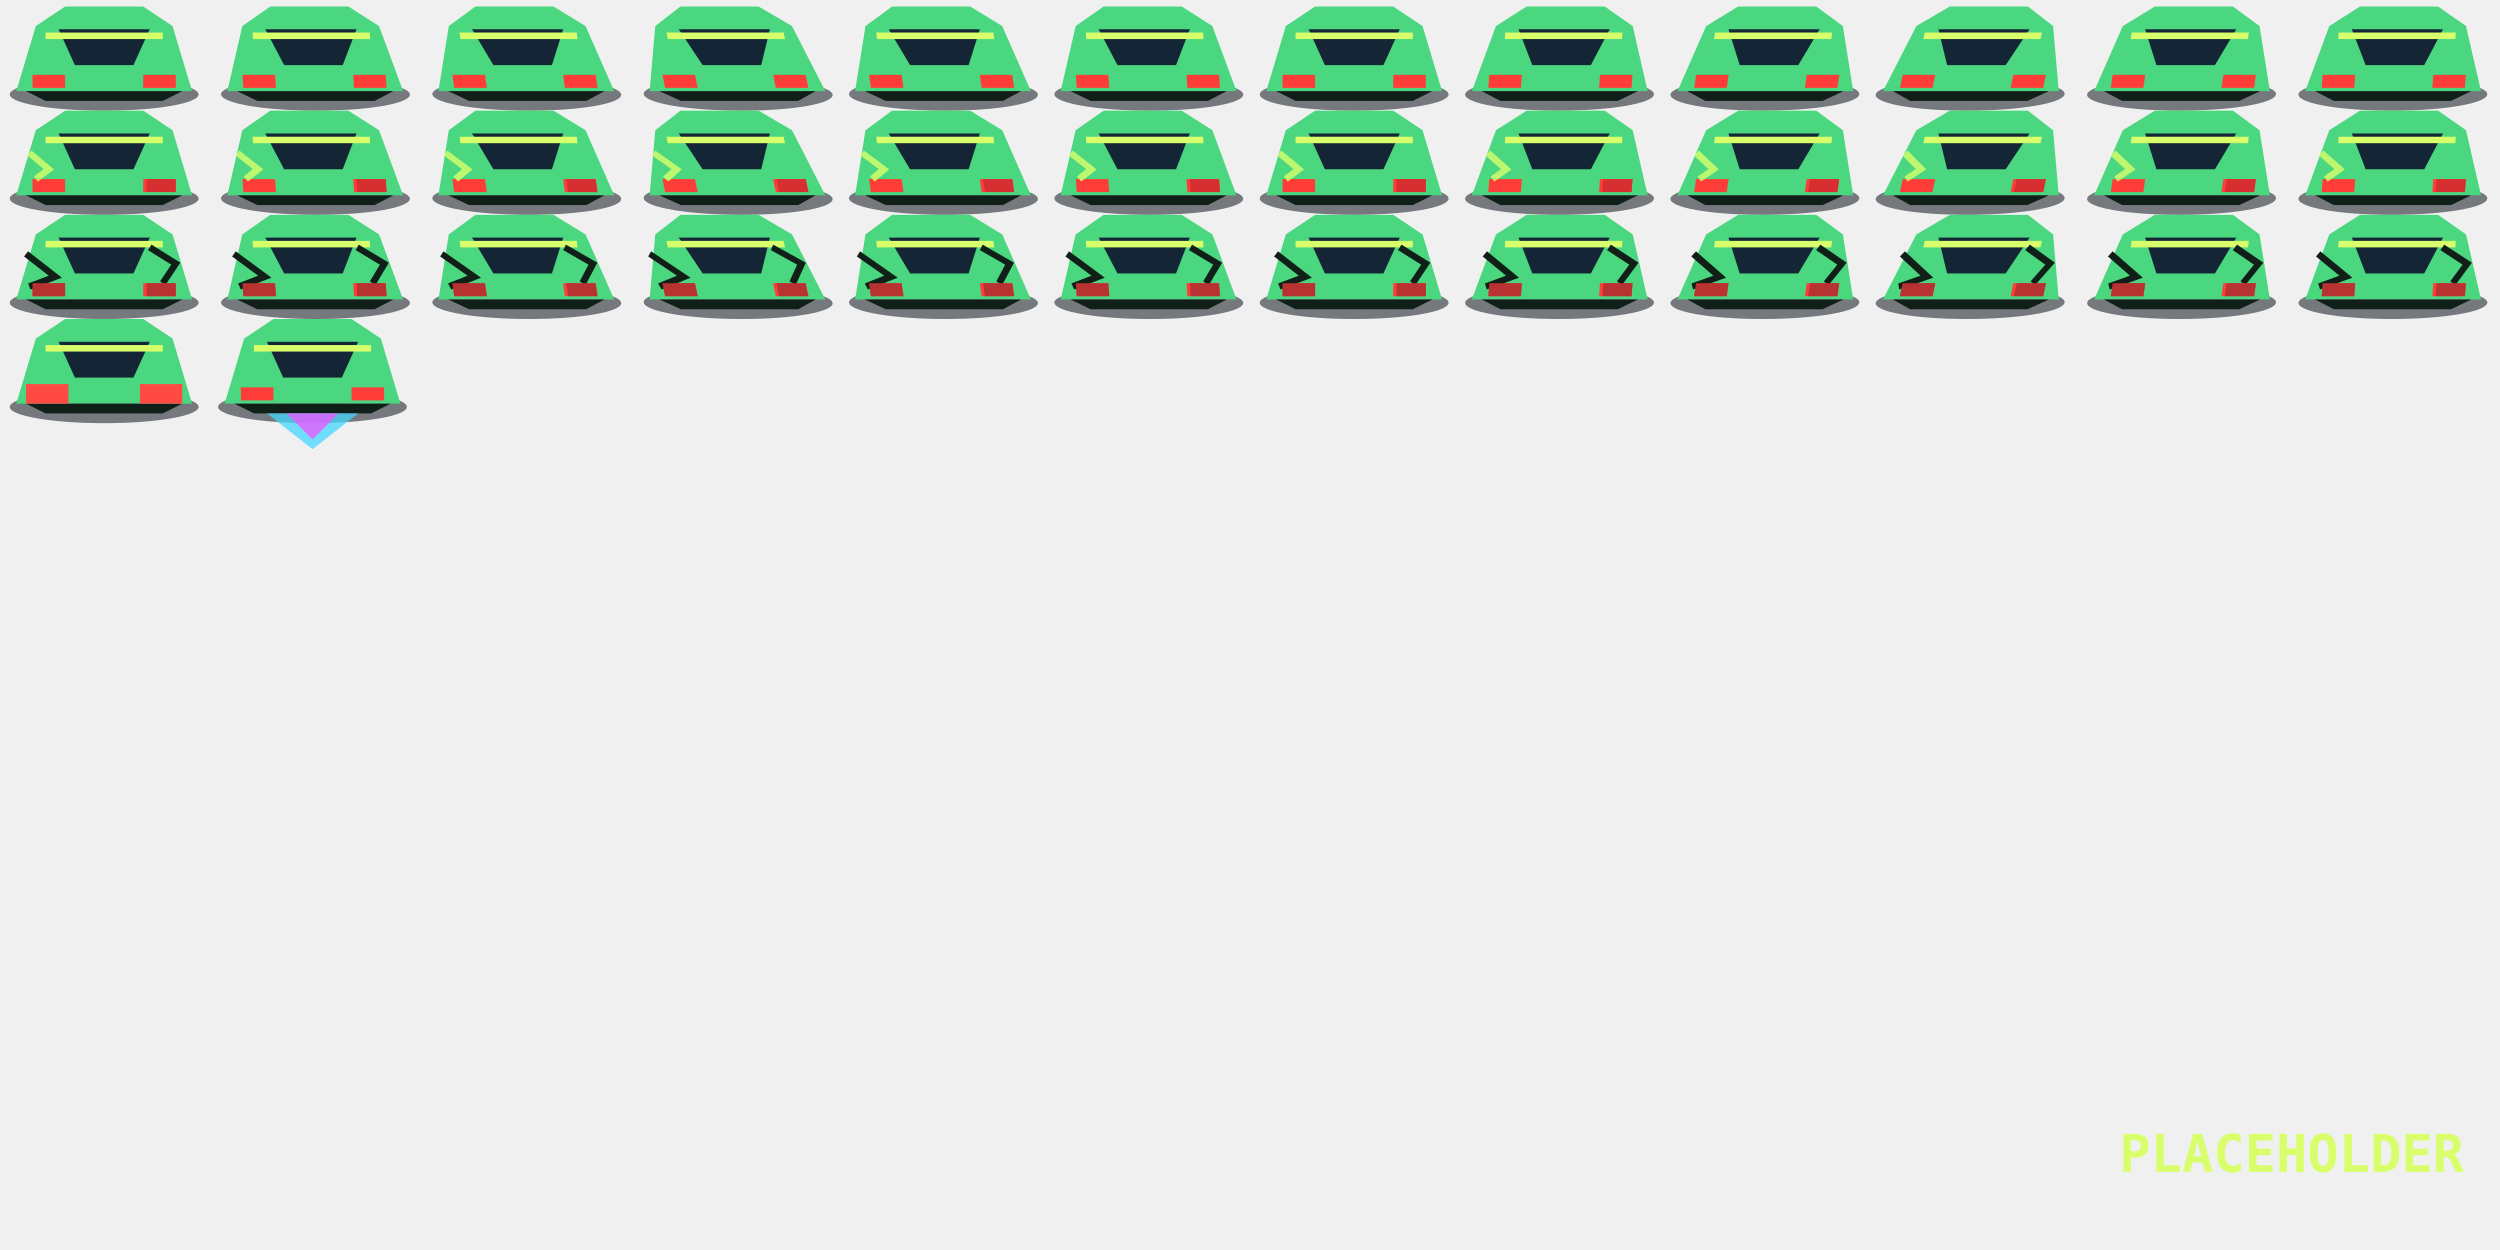
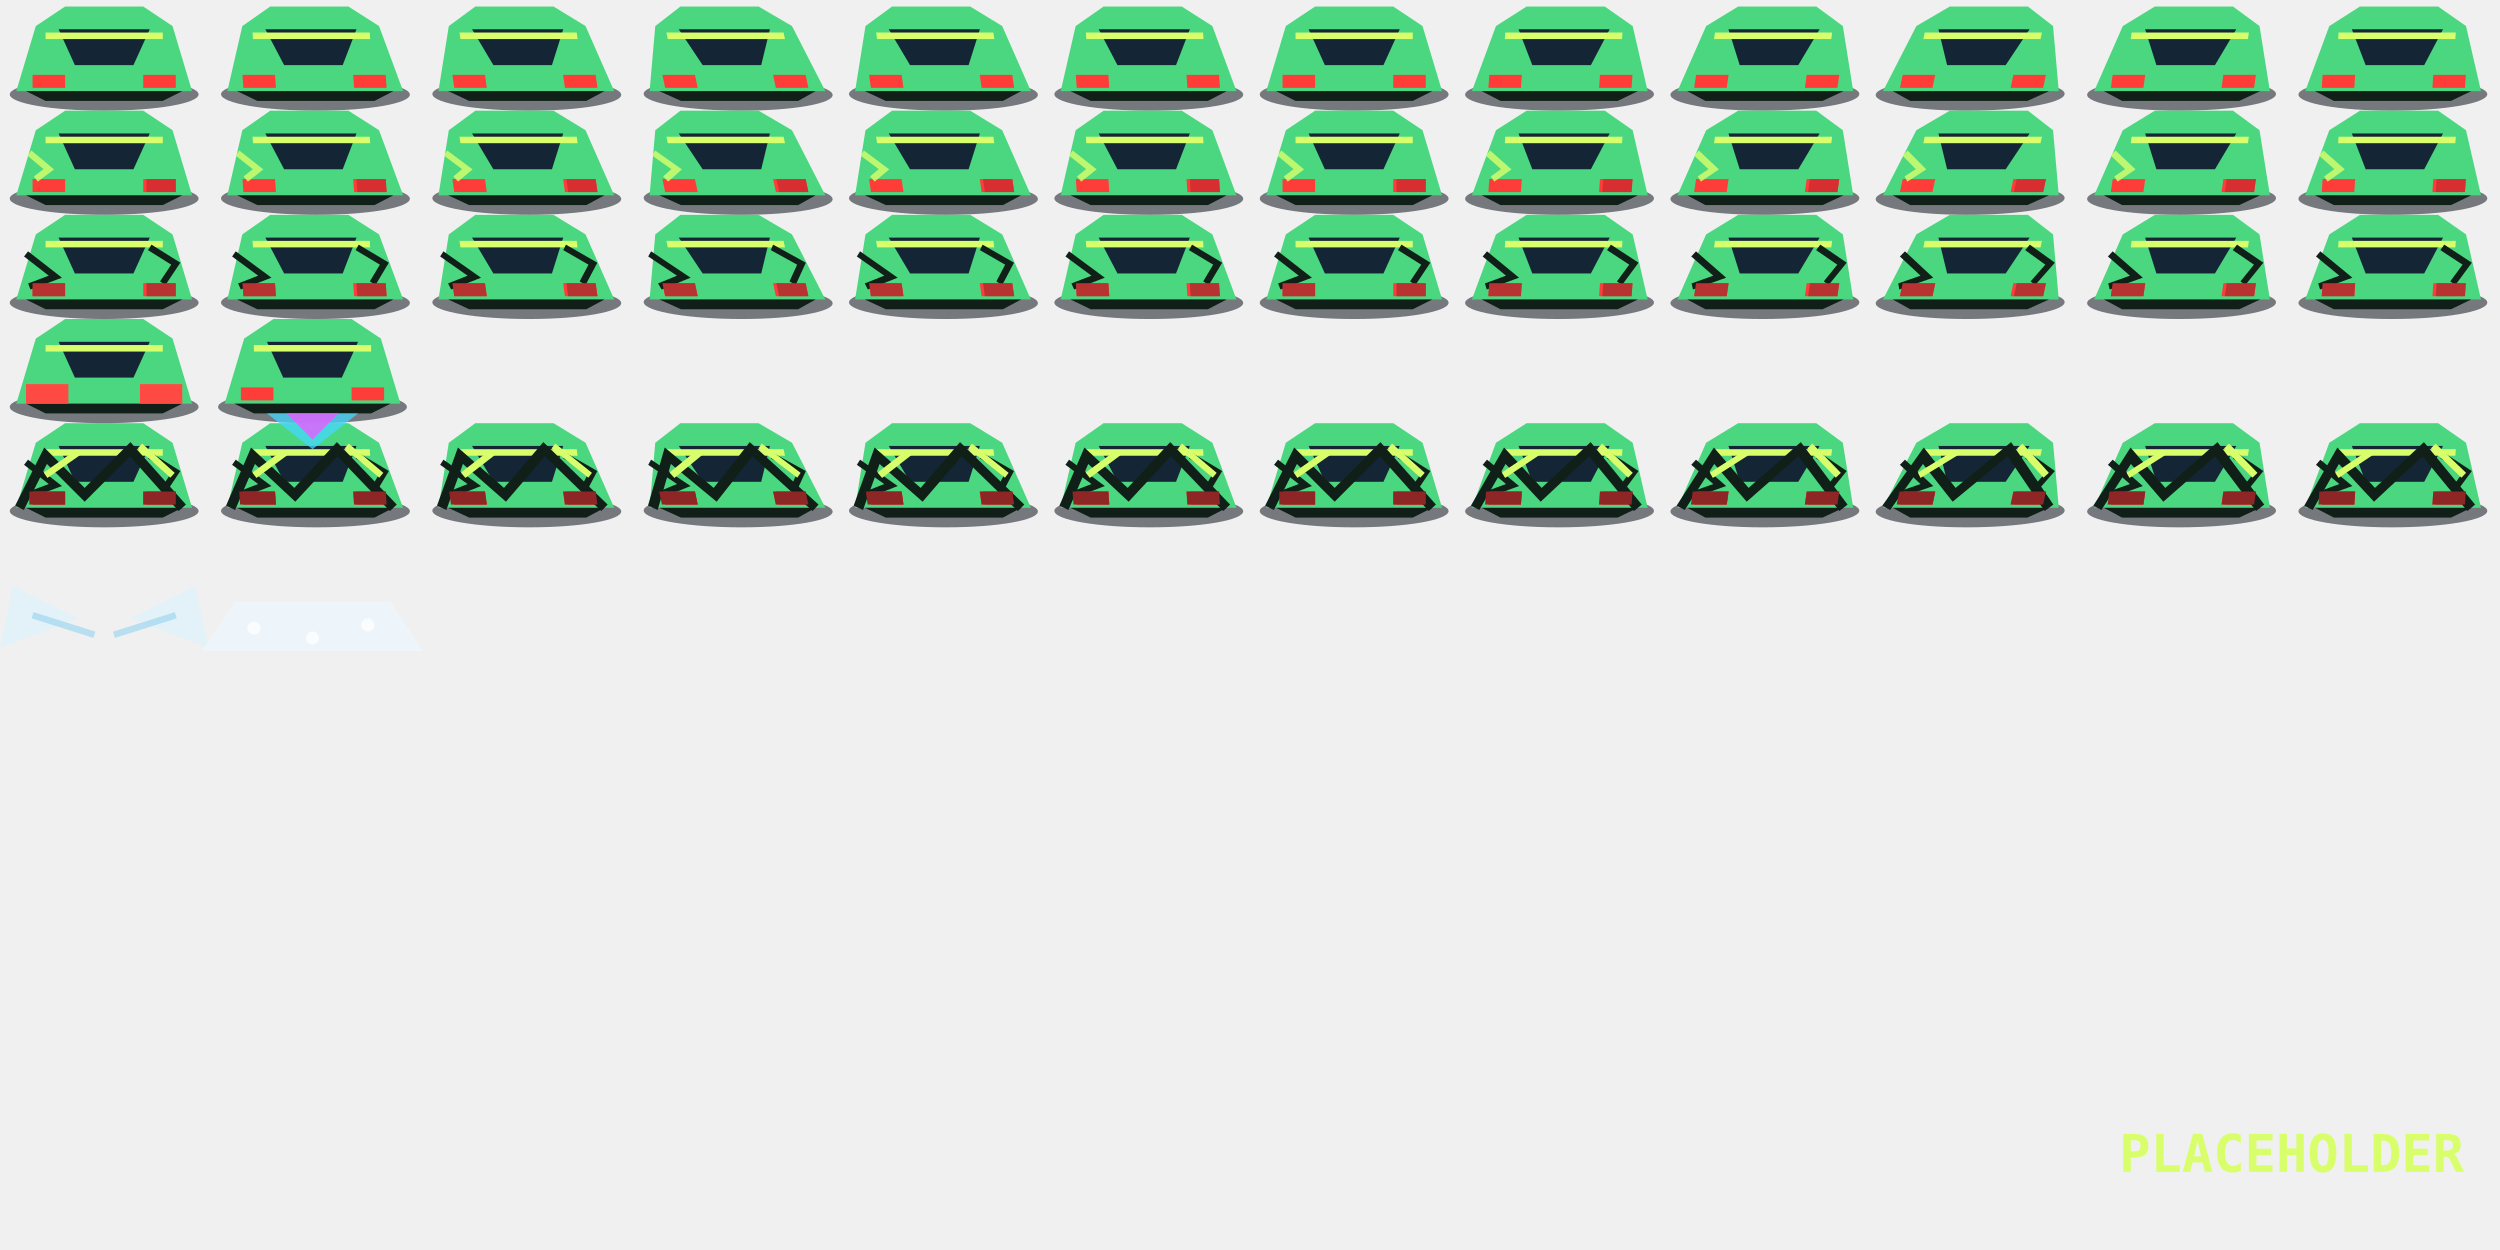
<svg xmlns="http://www.w3.org/2000/svg" width="768" height="384" viewBox="0 0 768 384" role="img" aria-label="VibeGear2 placeholder art">
  <rect width="768" height="384" fill="none" />
  <defs>
    <g id="shadow">
      <ellipse cx="0" cy="13" rx="29" ry="5" fill="#10151f" opacity="0.55" />
    </g>
    <g id="clean">
      <path d="M-27 12 L27 12 L21 -8 L12 -14 L-12 -14 L-21 -8 Z" fill="#4bd77f" />
      <path d="M-14 -7 L14 -7 L9 4 L-9 4 Z" fill="#142636" />
      <path d="M-22 7 L-12 7 L-12 11 L-22 11 Z" fill="#ff3d38" />
      <path d="M12 7 L22 7 L22 11 L12 11 Z" fill="#ff3d38" />
      <path d="M-24 12 L-18 15 L18 15 L24 12 Z" fill="#102018" />
      <path d="M-18 -5 L18 -5" stroke="#d8ff6b" stroke-width="2" />
    </g>
    <g id="dented">
      <use href="#clean" />
      <path d="M-23 -1 L-17 4 L-21 7" fill="none" stroke="#d8ff6b" stroke-width="2" opacity="0.8" />
      <rect x="13" y="7" width="9" height="4" fill="#d72f31" />
    </g>
    <g id="battered">
      <use href="#clean" />
      <path d="M-24 -2 L-15 5 L-23 8" fill="none" stroke="#102018" stroke-width="2" />
      <path d="M14 -4 L22 1 L18 7" fill="none" stroke="#102018" stroke-width="2" />
      <rect x="-22" y="7" width="10" height="4" fill="#b83232" />
      <rect x="13" y="7" width="9" height="4" fill="#b83232" />
    </g>
+     <g id="totaled">
+       <use href="#battered" />
+       <path d="M-26 12 L-18 -4 L-6 8 L8 -6 L24 12" fill="none" stroke="#102018" stroke-width="3" />
+       <path d="M-18 2 L-8 -5 M11 -7 L21 2" stroke="#d8ff6b" stroke-width="2" />
+       <rect x="-23" y="7" width="11" height="4" fill="#8f2626" />
+       <rect x="12" y="7" width="10" height="4" fill="#8f2626" />
+     </g>
    <g id="brake">
      <use href="#clean" />
      <rect x="-24" y="6" width="13" height="6" fill="#ff4a44" />
      <rect x="11" y="6" width="13" height="6" fill="#ff4a44" />
    </g>
    <g id="nitro">
      <use href="#clean" />
      <path d="M-14 15 L0 26 L14 15 Z" fill="#44d7ff" opacity="0.75" />
      <path d="M-8 15 L0 23 L8 15 Z" fill="#e75cff" opacity="0.8" />
    </g>
+     <g id="wet-trail">
+       <path d="M-28 4 L-8 14 L-32 23 Z" fill="#d8f4ff" opacity="0.55" />
+       <path d="M28 4 L8 14 L32 23 Z" fill="#d8f4ff" opacity="0.55" />
+       <path d="M-22 13 L-3 19 M22 13 L3 19" stroke="#9fd7ef" stroke-width="2" opacity="0.7" />
+     </g>
+     <g id="snow-trail">
+       <path d="M-24 9 L24 9 L34 24 L-34 24 Z" fill="#edf7ff" opacity="0.64" />
+       <circle cx="-18" cy="17" r="2" fill="#ffffff" opacity="0.7" />
+       <circle cx="0" cy="20" r="2" fill="#ffffff" opacity="0.7" />
+       <circle cx="17" cy="16" r="2" fill="#ffffff" opacity="0.7" />
+     </g>
  </defs>
  <g transform="translate(32 16) skewX(0)">
    <use href="#shadow" />
    <use href="#clean" />
  </g>
  <g transform="translate(96 16) skewX(4)">
    <use href="#shadow" />
    <use href="#clean" />
  </g>
  <g transform="translate(160 16) skewX(8)">
    <use href="#shadow" />
    <use href="#clean" />
  </g>
  <g transform="translate(224 16) skewX(12)">
    <use href="#shadow" />
    <use href="#clean" />
  </g>
  <g transform="translate(288 16) skewX(8)">
    <use href="#shadow" />
    <use href="#clean" />
  </g>
  <g transform="translate(352 16) skewX(4)">
    <use href="#shadow" />
    <use href="#clean" />
  </g>
  <g transform="translate(416 16) skewX(0)">
    <use href="#shadow" />
    <use href="#clean" />
  </g>
  <g transform="translate(480 16) skewX(-4)">
    <use href="#shadow" />
    <use href="#clean" />
  </g>
  <g transform="translate(544 16) skewX(-8)">
    <use href="#shadow" />
    <use href="#clean" />
  </g>
  <g transform="translate(608 16) skewX(-12)">
    <use href="#shadow" />
    <use href="#clean" />
  </g>
  <g transform="translate(672 16) skewX(-8)">
    <use href="#shadow" />
    <use href="#clean" />
  </g>
  <g transform="translate(736 16) skewX(-4)">
    <use href="#shadow" />
    <use href="#clean" />
  </g>
  <g transform="translate(32 48) skewX(0)">
    <use href="#shadow" />
    <use href="#dented" />
  </g>
  <g transform="translate(96 48) skewX(4)">
    <use href="#shadow" />
    <use href="#dented" />
  </g>
  <g transform="translate(160 48) skewX(8)">
    <use href="#shadow" />
    <use href="#dented" />
  </g>
  <g transform="translate(224 48) skewX(12)">
    <use href="#shadow" />
    <use href="#dented" />
  </g>
  <g transform="translate(288 48) skewX(8)">
    <use href="#shadow" />
    <use href="#dented" />
  </g>
  <g transform="translate(352 48) skewX(4)">
    <use href="#shadow" />
    <use href="#dented" />
  </g>
  <g transform="translate(416 48) skewX(0)">
    <use href="#shadow" />
    <use href="#dented" />
  </g>
  <g transform="translate(480 48) skewX(-4)">
    <use href="#shadow" />
    <use href="#dented" />
  </g>
  <g transform="translate(544 48) skewX(-8)">
    <use href="#shadow" />
    <use href="#dented" />
  </g>
  <g transform="translate(608 48) skewX(-12)">
    <use href="#shadow" />
    <use href="#dented" />
  </g>
  <g transform="translate(672 48) skewX(-8)">
    <use href="#shadow" />
    <use href="#dented" />
  </g>
  <g transform="translate(736 48) skewX(-4)">
    <use href="#shadow" />
    <use href="#dented" />
  </g>
  <g transform="translate(32 80) skewX(0)">
    <use href="#shadow" />
    <use href="#battered" />
  </g>
  <g transform="translate(96 80) skewX(4)">
    <use href="#shadow" />
    <use href="#battered" />
  </g>
  <g transform="translate(160 80) skewX(8)">
    <use href="#shadow" />
    <use href="#battered" />
  </g>
  <g transform="translate(224 80) skewX(12)">
    <use href="#shadow" />
    <use href="#battered" />
  </g>
  <g transform="translate(288 80) skewX(8)">
    <use href="#shadow" />
    <use href="#battered" />
  </g>
  <g transform="translate(352 80) skewX(4)">
    <use href="#shadow" />
    <use href="#battered" />
  </g>
  <g transform="translate(416 80) skewX(0)">
    <use href="#shadow" />
    <use href="#battered" />
  </g>
  <g transform="translate(480 80) skewX(-4)">
    <use href="#shadow" />
    <use href="#battered" />
  </g>
  <g transform="translate(544 80) skewX(-8)">
    <use href="#shadow" />
    <use href="#battered" />
  </g>
  <g transform="translate(608 80) skewX(-12)">
    <use href="#shadow" />
    <use href="#battered" />
  </g>
  <g transform="translate(672 80) skewX(-8)">
    <use href="#shadow" />
    <use href="#battered" />
  </g>
  <g transform="translate(736 80) skewX(-4)">
    <use href="#shadow" />
    <use href="#battered" />
  </g>
+   <g transform="translate(32 144) skewX(0)">
+     <use href="#shadow" />
+     <use href="#totaled" />
+   </g>
+   <g transform="translate(96 144) skewX(4)">
+     <use href="#shadow" />
+     <use href="#totaled" />
+   </g>
+   <g transform="translate(160 144) skewX(8)">
+     <use href="#shadow" />
+     <use href="#totaled" />
+   </g>
+   <g transform="translate(224 144) skewX(12)">
+     <use href="#shadow" />
+     <use href="#totaled" />
+   </g>
+   <g transform="translate(288 144) skewX(8)">
+     <use href="#shadow" />
+     <use href="#totaled" />
+   </g>
+   <g transform="translate(352 144) skewX(4)">
+     <use href="#shadow" />
+     <use href="#totaled" />
+   </g>
+   <g transform="translate(416 144) skewX(0)">
+     <use href="#shadow" />
+     <use href="#totaled" />
+   </g>
+   <g transform="translate(480 144) skewX(-4)">
+     <use href="#shadow" />
+     <use href="#totaled" />
+   </g>
+   <g transform="translate(544 144) skewX(-8)">
+     <use href="#shadow" />
+     <use href="#totaled" />
+   </g>
+   <g transform="translate(608 144) skewX(-12)">
+     <use href="#shadow" />
+     <use href="#totaled" />
+   </g>
+   <g transform="translate(672 144) skewX(-8)">
+     <use href="#shadow" />
+     <use href="#totaled" />
+   </g>
+   <g transform="translate(736 144) skewX(-4)">
+     <use href="#shadow" />
+     <use href="#totaled" />
+   </g>
  <g transform="translate(32 112)">
    <use href="#shadow" />
    <use href="#brake" />
  </g>
  <g transform="translate(96 112)">
    <use href="#shadow" />
    <use href="#nitro" />
+   </g>
+   <g transform="translate(32 176)">
+     <use href="#wet-trail" />
+   </g>
+   <g transform="translate(96 176)">
+     <use href="#snow-trail" />
  </g>
  <text x="704" y="360" text-anchor="middle" font-family="monospace" font-size="16" font-weight="700" fill="#d8ff6b">PLACEHOLDER</text>
</svg>
